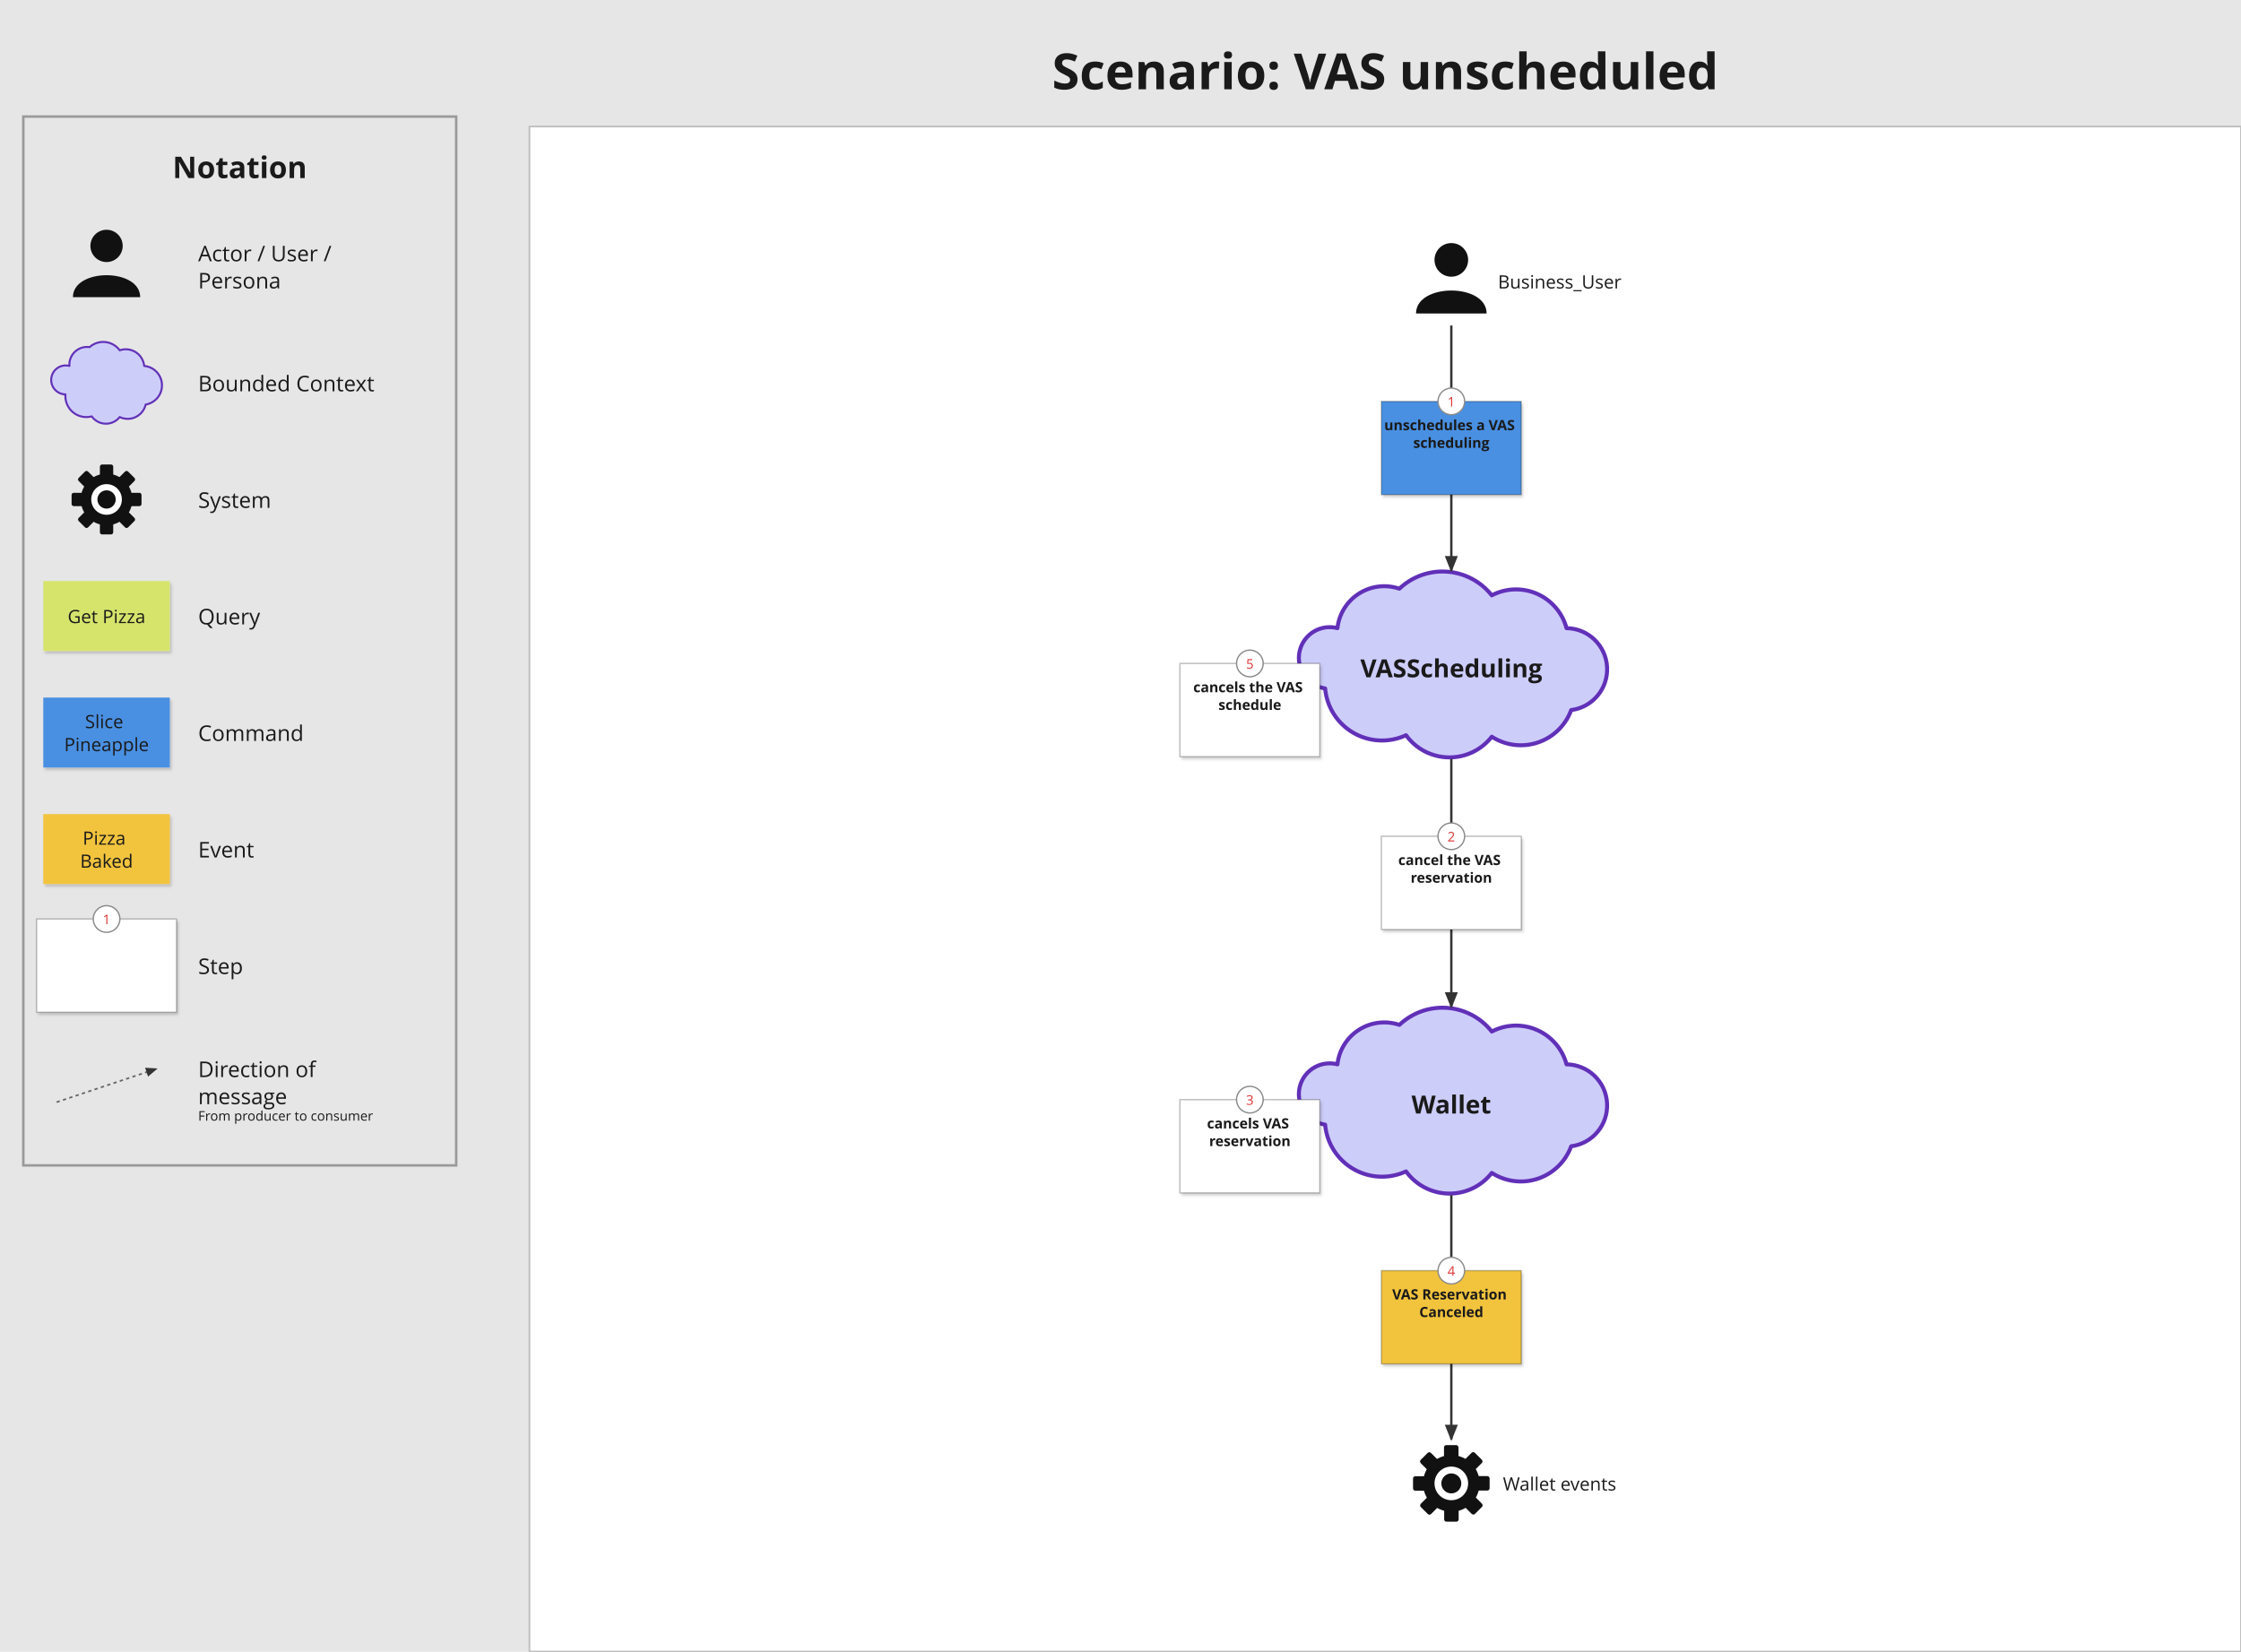
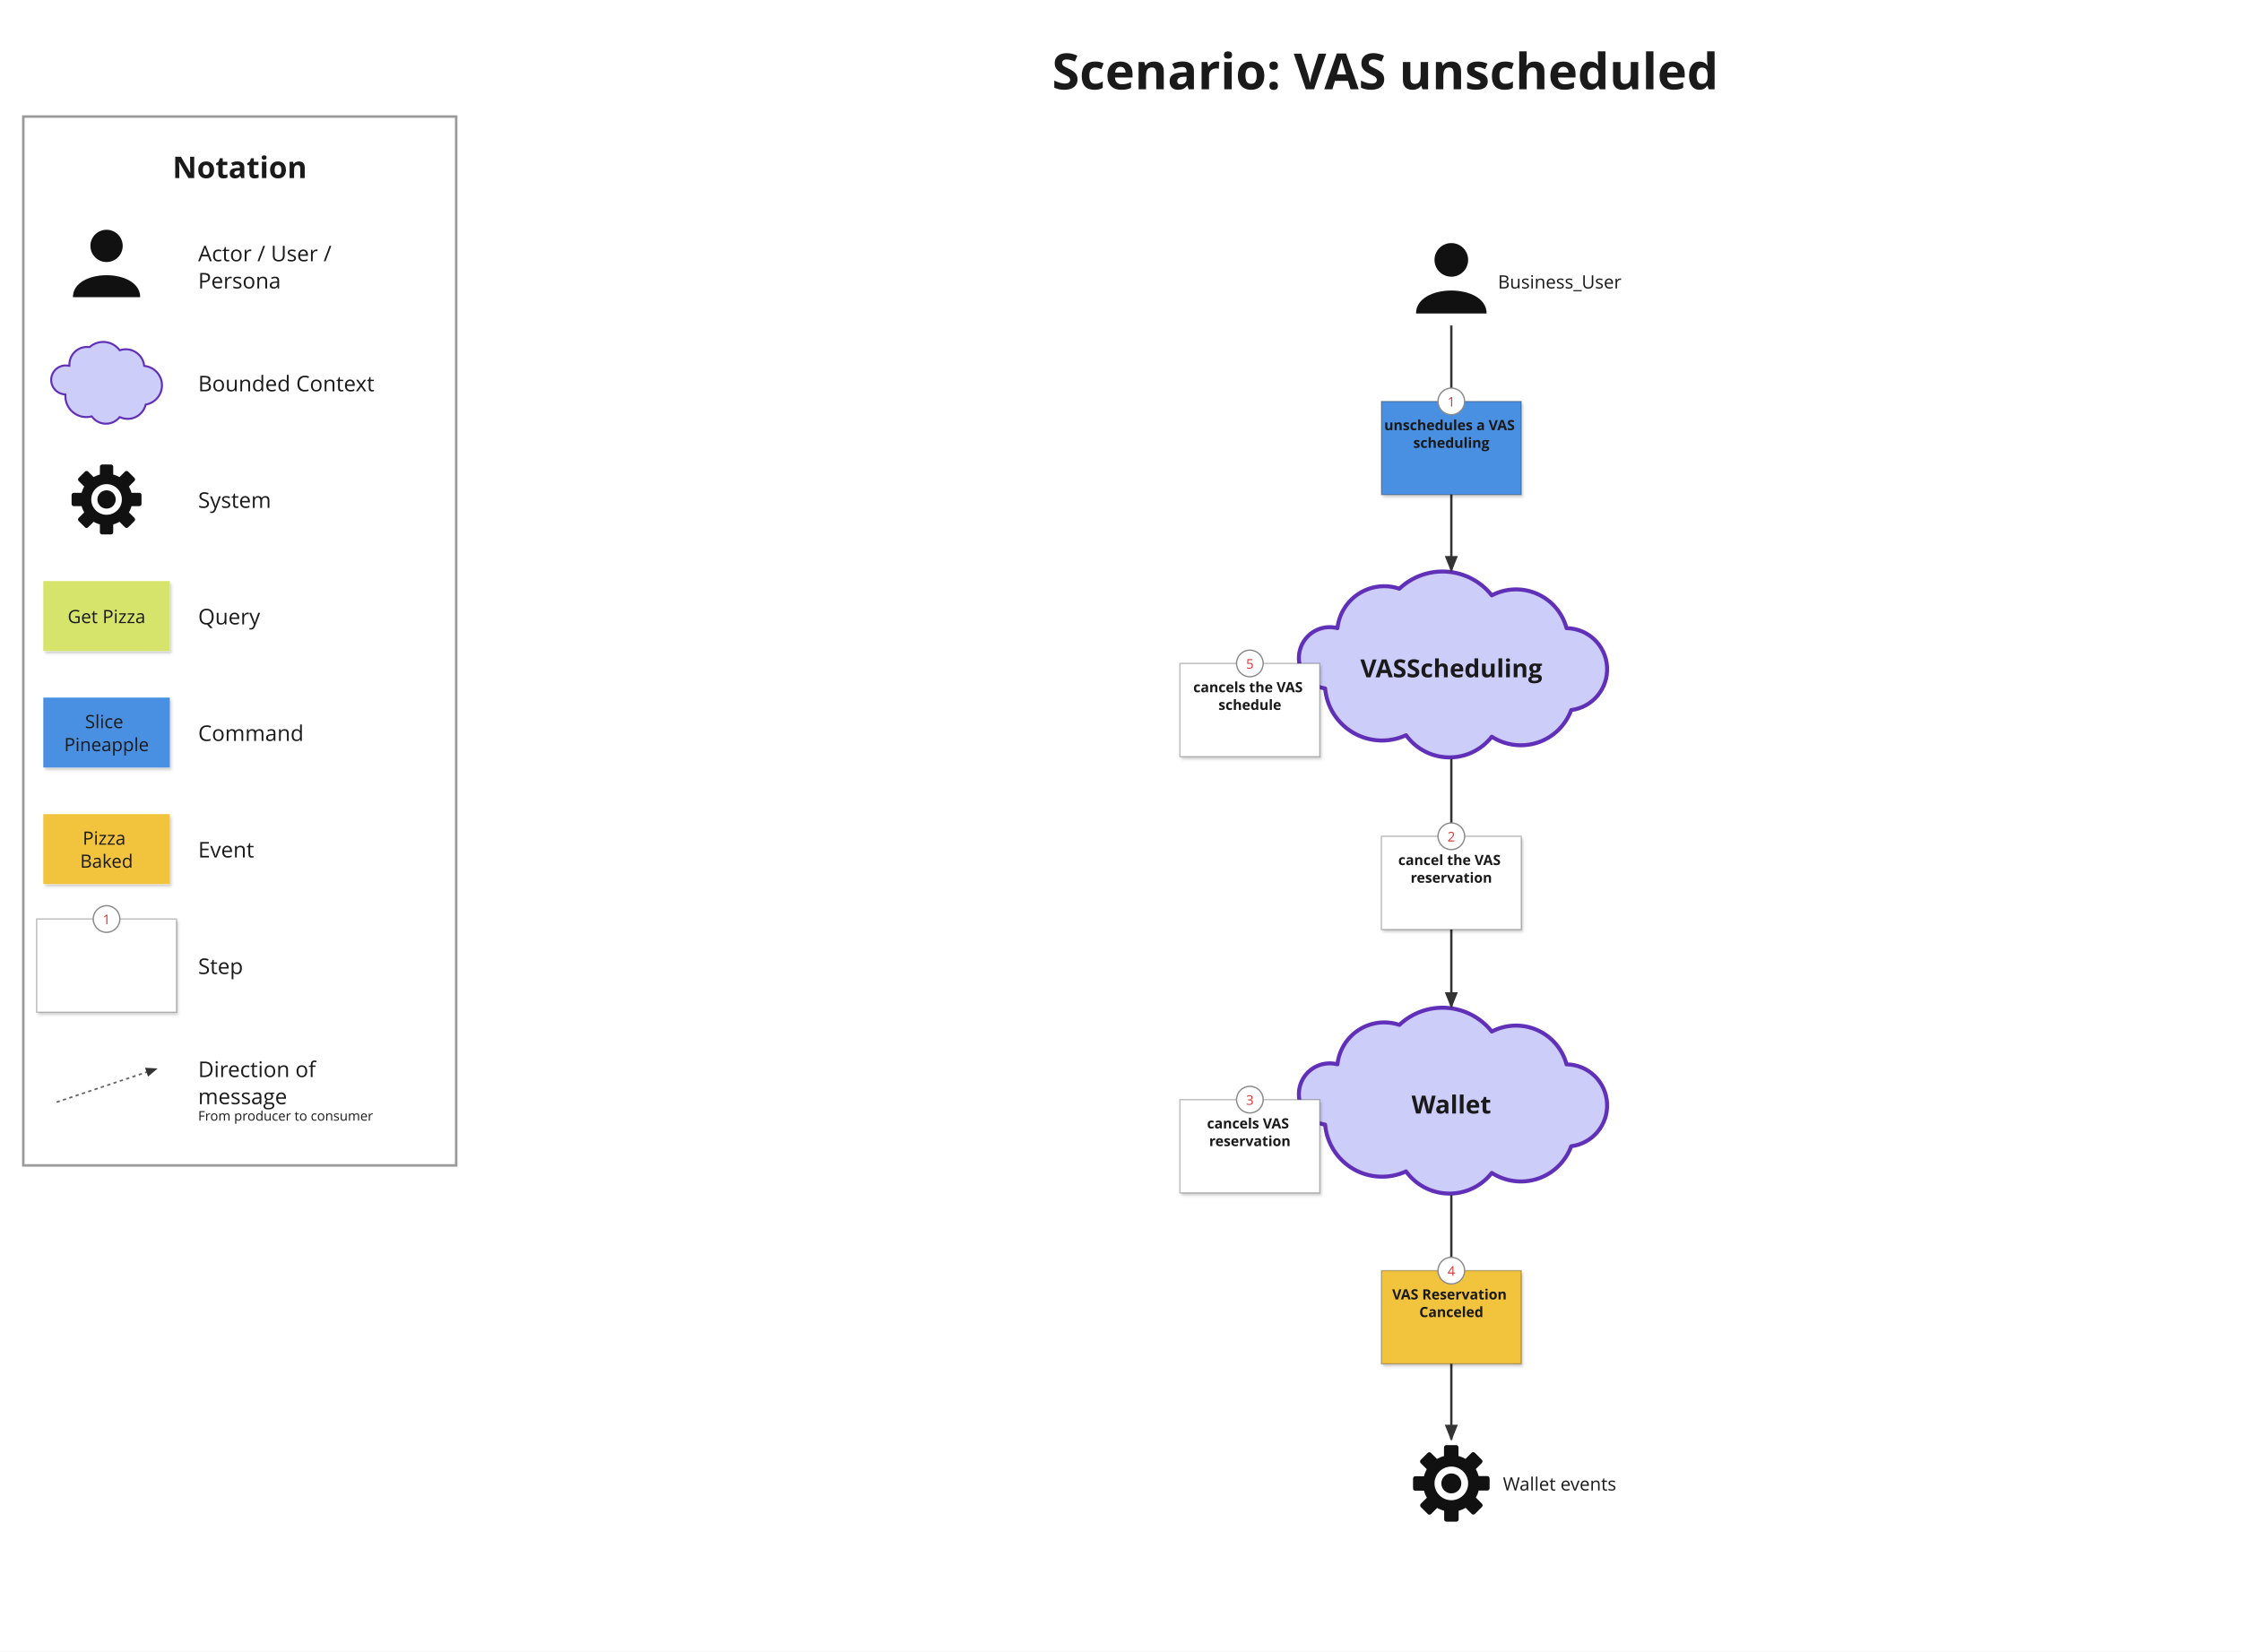
<svg xmlns="http://www.w3.org/2000/svg" width="1346" height="992" viewBox="0 0 1346 992" font-family="'Open Sans', Arial, Helvetica, sans-serif">
  <defs>
    <filter id="shadow" x="-20%" y="-20%" width="150%" height="160%">
      <feDropShadow dx="1" dy="1.5" stdDeviation="1" flood-opacity="0.18" />
    </filter>
    <marker id="arrow" viewBox="0 0 10 10" refX="9" refY="5" markerWidth="7" markerHeight="7" orient="auto-start-reverse">
      <path d="M0,1L10,5L0,9Z" fill="#333" />
    </marker>
    <marker id="arrow-grey" viewBox="0 0 10 10" refX="9" refY="5" markerWidth="7" markerHeight="7" orient="auto-start-reverse">
      <path d="M0,1L10,5L0,9Z" fill="#9a9a9a" />
    </marker>
  </defs>
-   <rect width="1346" height="992" fill="#e6e6e6" />
+   <rect width="1346" height="992" fill="#fff" />
  <text x="832" y="42" font-size="30" font-weight="700" text-anchor="middle" dominant-baseline="central" fill="#1a1a1a">
    <tspan x="832" dy="0">Scenario: VAS unscheduled</tspan>
  </text>
-   <rect x="318" y="76" width="1028" height="916" fill="#fff" stroke="#bdbdbd" />
  <g transform="translate(14,70)">
-     <rect width="260" height="630" fill="#e6e6e6" stroke="#9a9a9a" stroke-width="1.5" />
+     <rect width="260" height="630" fill="#fff" stroke="#9a9a9a" stroke-width="1.5" />
    <text x="130" y="30" font-size="18" font-weight="700" text-anchor="middle" dominant-baseline="central" fill="#1a1a1a">
      <tspan x="130" dy="0">Notation</tspan>
    </text>
    <g transform="translate(50,90)">
      <circle cy="-12.3" r="9.7" fill="#111" />
      <path fill="#111" d="M-20.2,18.5C-20.2,0.9 20.2,0.9 20.2,18.5Z" />
    </g>
    <text x="105" y="81.9" font-size="13" font-weight="400" text-anchor="start" dominant-baseline="central" fill="#1a1a1a">
      <tspan x="105" dy="0">Actor / User /</tspan>
      <tspan x="105" dy="16.3">Persona</tspan>
    </text>
    <g transform="translate(50,160)">
      <path d="M-22.3,-10.2A10.6,10.6 0 0,1 -10.2,-21.5A12.3,12.3 0 0,1 7.9,-19.6A11.1,11.1 0 0,1 22.6,-10.2A11.7,11.7 0 0,1 23.5,13A11.1,11.1 0 0,1 7.9,20.5A10.5,10.5 0 0,1 -8.9,20.1A12.6,12.6 0 0,1 -24.7,6.9A8.7,8.7 0 1,1 -22.3,-10.2Z" fill="#cdcdfa" stroke="#6130b8" stroke-width="1.2" stroke-linejoin="round" />
    </g>
    <text x="105" y="160" font-size="13" font-weight="400" text-anchor="start" dominant-baseline="central" fill="#1a1a1a">
      <tspan x="105" dy="0">Bounded Context</tspan>
    </text>
    <g transform="translate(50,230)">
      <circle r="15.5" fill="#111" />
      <rect x="-4" y="-21" width="8" height="8.4" rx="1.3" fill="#111" transform="rotate(0)" />
      <rect x="-4" y="-21" width="8" height="8.4" rx="1.3" fill="#111" transform="rotate(45)" />
      <rect x="-4" y="-21" width="8" height="8.4" rx="1.3" fill="#111" transform="rotate(90)" />
      <rect x="-4" y="-21" width="8" height="8.4" rx="1.3" fill="#111" transform="rotate(135)" />
      <rect x="-4" y="-21" width="8" height="8.4" rx="1.3" fill="#111" transform="rotate(180)" />
      <rect x="-4" y="-21" width="8" height="8.4" rx="1.3" fill="#111" transform="rotate(225)" />
      <rect x="-4" y="-21" width="8" height="8.4" rx="1.3" fill="#111" transform="rotate(270)" />
      <rect x="-4" y="-21" width="8" height="8.4" rx="1.3" fill="#111" transform="rotate(315)" />
      <circle r="9.2" fill="#fff" />
      <circle r="5.5" fill="#111" />
    </g>
    <text x="105" y="230" font-size="13" font-weight="400" text-anchor="start" dominant-baseline="central" fill="#1a1a1a">
      <tspan x="105" dy="0">System</tspan>
    </text>
    <g transform="translate(50,300)">
      <rect x="-38" y="-21" width="76" height="42" fill="#d6e46c" filter="url(#shadow)" />
      <text x="0" y="0" font-size="11" font-weight="400" text-anchor="middle" dominant-baseline="central" fill="#1a1a1a">
        <tspan x="0" dy="0">Get Pizza</tspan>
      </text>
    </g>
    <text x="105" y="300" font-size="13" font-weight="400" text-anchor="start" dominant-baseline="central" fill="#1a1a1a">
      <tspan x="105" dy="0">Query</tspan>
    </text>
    <g transform="translate(50,370)">
      <rect x="-38" y="-21" width="76" height="42" fill="#4a90e2" filter="url(#shadow)" />
      <text x="0" y="-6.9" font-size="11" font-weight="400" text-anchor="middle" dominant-baseline="central" fill="#1a1a1a">
        <tspan x="0" dy="0">Slice</tspan>
        <tspan x="0" dy="13.8">Pineapple</tspan>
      </text>
    </g>
    <text x="105" y="370" font-size="13" font-weight="400" text-anchor="start" dominant-baseline="central" fill="#1a1a1a">
      <tspan x="105" dy="0">Command</tspan>
    </text>
    <g transform="translate(50,440)">
      <rect x="-38" y="-21" width="76" height="42" fill="#f2c33c" filter="url(#shadow)" />
      <text x="0" y="-6.9" font-size="11" font-weight="400" text-anchor="middle" dominant-baseline="central" fill="#1a1a1a">
        <tspan x="0" dy="0">Pizza</tspan>
        <tspan x="0" dy="13.8">Baked</tspan>
      </text>
    </g>
    <text x="105" y="440" font-size="13" font-weight="400" text-anchor="start" dominant-baseline="central" fill="#1a1a1a">
      <tspan x="105" dy="0">Event</tspan>
    </text>
    <g transform="translate(50,510)">
      <rect x="-42" y="-28" width="84" height="56" fill="#ffffff" stroke="rgba(0,0,0,.25)" stroke-width="0.8" filter="url(#shadow)" />
      <circle cy="-28" r="8" fill="#fff" stroke="#8a8a8a" stroke-width="0.8" />
      <text x="0" y="-28" font-size="8" font-weight="400" text-anchor="middle" dominant-baseline="central" fill="#d33">
        <tspan x="0" dy="0">1</tspan>
      </text>
    </g>
    <text x="105" y="510" font-size="13" font-weight="400" text-anchor="start" dominant-baseline="central" fill="#1a1a1a">
      <tspan x="105" dy="0">Step</tspan>
    </text>
    <g transform="translate(50,580)">
      <path d="M-30,12L30,-8" stroke="#666" stroke-dasharray="2 2" marker-end="url(#arrow)" />
    </g>
    <text x="105" y="571.9" font-size="13" font-weight="400" text-anchor="start" dominant-baseline="central" fill="#1a1a1a">
      <tspan x="105" dy="0">Direction of</tspan>
      <tspan x="105" dy="16.3">message</tspan>
    </text>
    <text x="105" y="600" font-size="8" font-weight="400" text-anchor="start" dominant-baseline="central" fill="#1a1a1a">
      <tspan x="105" dy="0">From producer to consumer</tspan>
    </text>
  </g>
  <g transform="translate(716.7,86)">
    <g transform="translate(155,83)">
      <circle cy="-12.9" r="10.1" fill="#111" />
      <path fill="#111" d="M-21.2,19.3C-21.2,0.9 21.2,0.9 21.2,19.3Z" />
    </g>
    <g transform="translate(155,313)">
      <path d="M-68.4,-21.7A28.3,28.3 0 0,1 -31.2,-45.4A37.7,37.7 0 0,1 24.3,-41.4A31.4,31.4 0 0,1 69.2,-21.7A24.7,24.7 0 0,1 72,27.5A32.2,32.2 0 0,1 24.3,43.5A32.2,32.2 0 0,1 -27.2,42.6A34.3,34.3 0 0,1 -75.8,14.5A18.5,18.5 0 1,1 -68.4,-21.7Z" fill="#cdcdfa" stroke="#6130b8" stroke-width="2.4" stroke-linejoin="round" />
    </g>
    <text x="155" y="315" font-size="15" font-weight="700" text-anchor="middle" dominant-baseline="central" fill="#1a1a1a">
      <tspan x="155" dy="0">VASScheduling</tspan>
    </text>
    <g transform="translate(155,575)">
      <path d="M-68.4,-21.7A28.3,28.3 0 0,1 -31.2,-45.4A37.7,37.7 0 0,1 24.3,-41.4A31.4,31.4 0 0,1 69.2,-21.7A24.7,24.7 0 0,1 72,27.5A32.2,32.2 0 0,1 24.3,43.5A32.2,32.2 0 0,1 -27.2,42.6A34.3,34.3 0 0,1 -75.8,14.5A18.5,18.5 0 1,1 -68.4,-21.7Z" fill="#cdcdfa" stroke="#6130b8" stroke-width="2.4" stroke-linejoin="round" />
    </g>
    <text x="155" y="577" font-size="15" font-weight="700" text-anchor="middle" dominant-baseline="central" fill="#1a1a1a">
      <tspan x="155" dy="0">Wallet</tspan>
    </text>
    <g transform="translate(155,805)">
      <circle r="17" fill="#111" />
      <rect x="-4.4" y="-23" width="8.7" height="9.2" rx="1.4" fill="#111" transform="rotate(0)" />
      <rect x="-4.4" y="-23" width="8.7" height="9.2" rx="1.4" fill="#111" transform="rotate(45)" />
      <rect x="-4.4" y="-23" width="8.7" height="9.2" rx="1.4" fill="#111" transform="rotate(90)" />
      <rect x="-4.4" y="-23" width="8.7" height="9.2" rx="1.4" fill="#111" transform="rotate(135)" />
      <rect x="-4.4" y="-23" width="8.7" height="9.2" rx="1.4" fill="#111" transform="rotate(180)" />
      <rect x="-4.4" y="-23" width="8.7" height="9.2" rx="1.4" fill="#111" transform="rotate(225)" />
      <rect x="-4.4" y="-23" width="8.7" height="9.2" rx="1.4" fill="#111" transform="rotate(270)" />
      <rect x="-4.4" y="-23" width="8.7" height="9.2" rx="1.4" fill="#111" transform="rotate(315)" />
      <circle r="10.1" fill="#fff" />
      <circle r="6" fill="#111" />
    </g>
    <path d="M155,109.5C155,183.1 155,183.1 155,256.8" fill="none" stroke="#333" stroke-width="1.4" marker-end="url(#arrow)" />
    <path d="M155,369.8C155,444.3 155,444.3 155,518.8" fill="none" stroke="#333" stroke-width="1.4" marker-end="url(#arrow)" />
    <path d="M155,631.8C155,705.2 155,705.2 155,778.6" fill="none" stroke="#333" stroke-width="1.4" marker-end="url(#arrow)" />
    <g transform="translate(155,183.1)">
      <rect x="-42" y="-28" width="84" height="56" fill="#4a90e2" stroke="rgba(0,0,0,.25)" stroke-width="0.8" filter="url(#shadow)" />
      <text x="0" y="-14" font-size="8.5" font-weight="700" text-anchor="middle" dominant-baseline="central" fill="#1a1a1a">
        <tspan x="0" dy="0">unschedules a VAS</tspan>
        <tspan x="0" dy="10.6">scheduling</tspan>
      </text>
      <circle cy="-28" r="8" fill="#fff" stroke="#8a8a8a" stroke-width="0.8" />
      <text x="0" y="-28" font-size="8" font-weight="400" text-anchor="middle" dominant-baseline="central" fill="#d33">
        <tspan x="0" dy="0">1</tspan>
      </text>
    </g>
    <g transform="translate(155,444.3)">
      <rect x="-42" y="-28" width="84" height="56" fill="#ffffff" stroke="rgba(0,0,0,.25)" stroke-width="0.8" filter="url(#shadow)" />
      <text x="0" y="-14" font-size="8.5" font-weight="700" text-anchor="middle" dominant-baseline="central" fill="#1a1a1a">
        <tspan x="0" dy="0">cancel the VAS</tspan>
        <tspan x="0" dy="10.6">reservation</tspan>
      </text>
      <circle cy="-28" r="8" fill="#fff" stroke="#8a8a8a" stroke-width="0.8" />
      <text x="0" y="-28" font-size="8" font-weight="400" text-anchor="middle" dominant-baseline="central" fill="#d33">
        <tspan x="0" dy="0">2</tspan>
      </text>
    </g>
    <g transform="translate(34,602.5)">
      <rect x="-42" y="-28" width="84" height="56" fill="#ffffff" stroke="rgba(0,0,0,.25)" stroke-width="0.8" filter="url(#shadow)" />
      <text x="0" y="-14" font-size="8.5" font-weight="700" text-anchor="middle" dominant-baseline="central" fill="#1a1a1a">
        <tspan x="0" dy="0">cancels VAS</tspan>
        <tspan x="0" dy="10.6">reservation</tspan>
      </text>
      <circle cy="-28" r="8" fill="#fff" stroke="#8a8a8a" stroke-width="0.8" />
      <text x="0" y="-28" font-size="8" font-weight="400" text-anchor="middle" dominant-baseline="central" fill="#d33">
        <tspan x="0" dy="0">3</tspan>
      </text>
    </g>
    <g transform="translate(155,705.2)">
      <rect x="-42" y="-28" width="84" height="56" fill="#f2c33c" stroke="rgba(0,0,0,.25)" stroke-width="0.8" filter="url(#shadow)" />
      <text x="0" y="-14" font-size="8.5" font-weight="700" text-anchor="middle" dominant-baseline="central" fill="#1a1a1a">
        <tspan x="0" dy="0">VAS Reservation</tspan>
        <tspan x="0" dy="10.6">Canceled</tspan>
      </text>
      <circle cy="-28" r="8" fill="#fff" stroke="#8a8a8a" stroke-width="0.8" />
      <text x="0" y="-28" font-size="8" font-weight="400" text-anchor="middle" dominant-baseline="central" fill="#d33">
        <tspan x="0" dy="0">4</tspan>
      </text>
    </g>
    <g transform="translate(34,340.5)">
      <rect x="-42" y="-28" width="84" height="56" fill="#ffffff" stroke="rgba(0,0,0,.25)" stroke-width="0.8" filter="url(#shadow)" />
      <text x="0" y="-14" font-size="8.5" font-weight="700" text-anchor="middle" dominant-baseline="central" fill="#1a1a1a">
        <tspan x="0" dy="0">cancels the VAS</tspan>
        <tspan x="0" dy="10.6">schedule</tspan>
      </text>
      <circle cy="-28" r="8" fill="#fff" stroke="#8a8a8a" stroke-width="0.8" />
      <text x="0" y="-28" font-size="8" font-weight="400" text-anchor="middle" dominant-baseline="central" fill="#d33">
        <tspan x="0" dy="0">5</tspan>
      </text>
    </g>
    <text x="183" y="83" font-size="11" font-weight="400" text-anchor="start" dominant-baseline="central" fill="#1a1a1a">
      <tspan x="183" dy="0">Business_User</tspan>
    </text>
    <text x="186" y="805" font-size="11" font-weight="400" text-anchor="start" dominant-baseline="central" fill="#1a1a1a">
      <tspan x="186" dy="0">Wallet events</tspan>
    </text>
  </g>
</svg>
